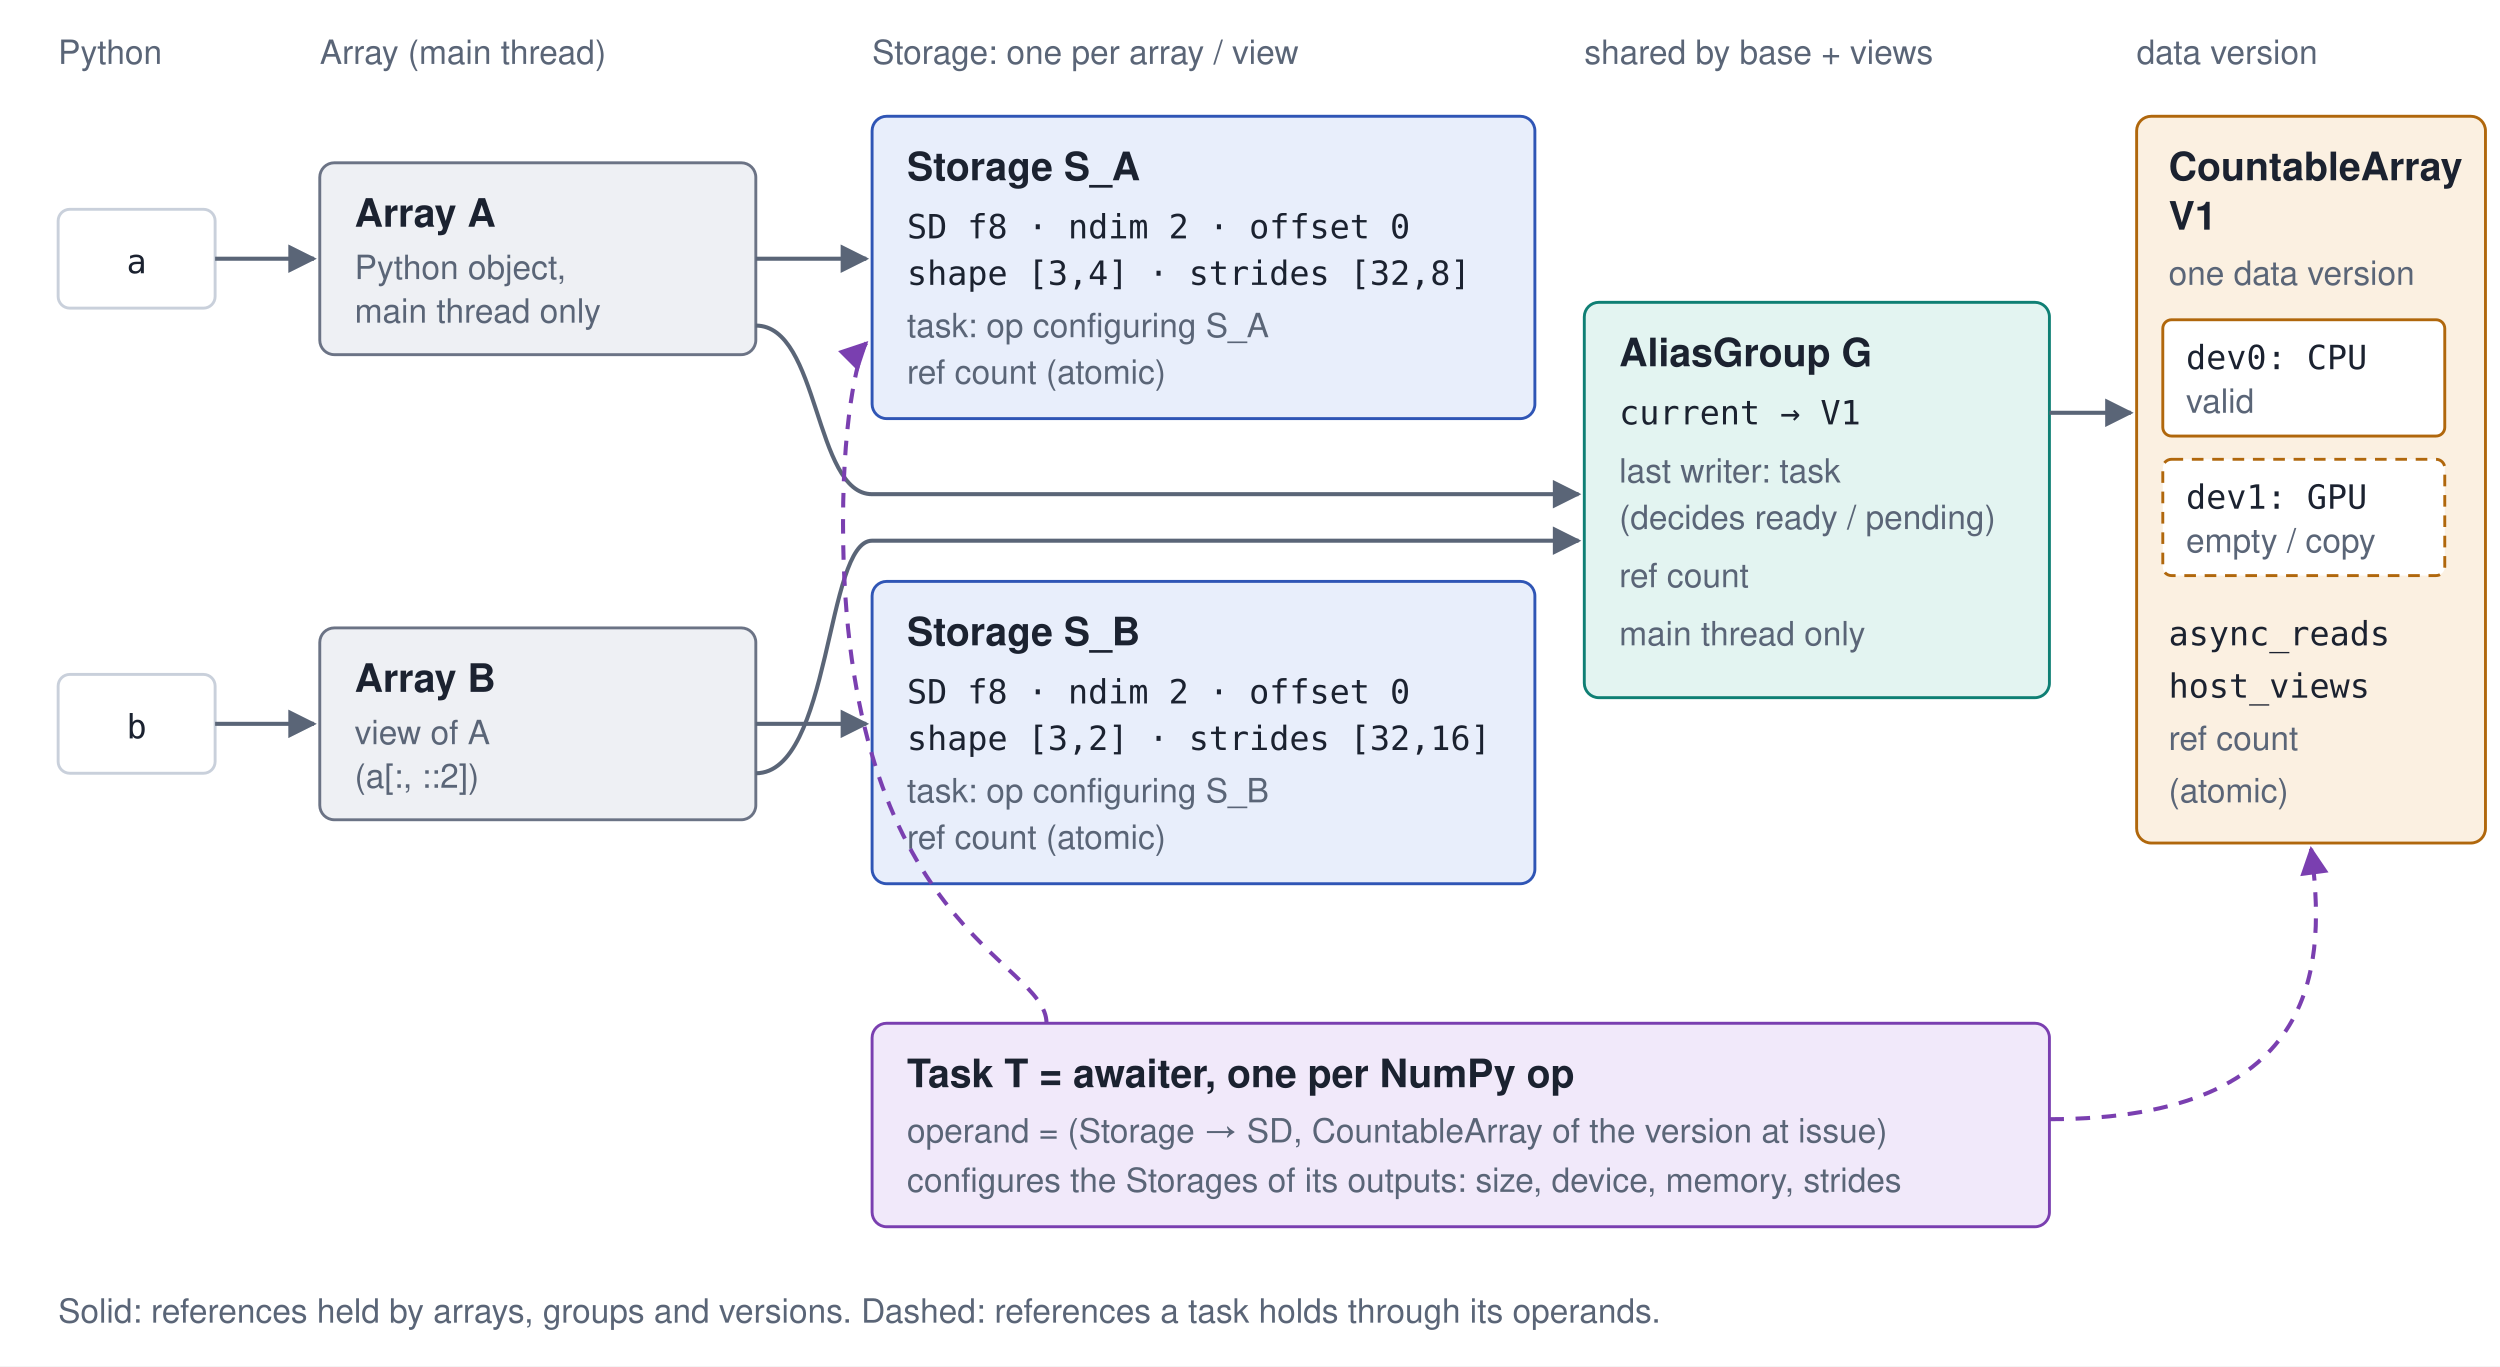
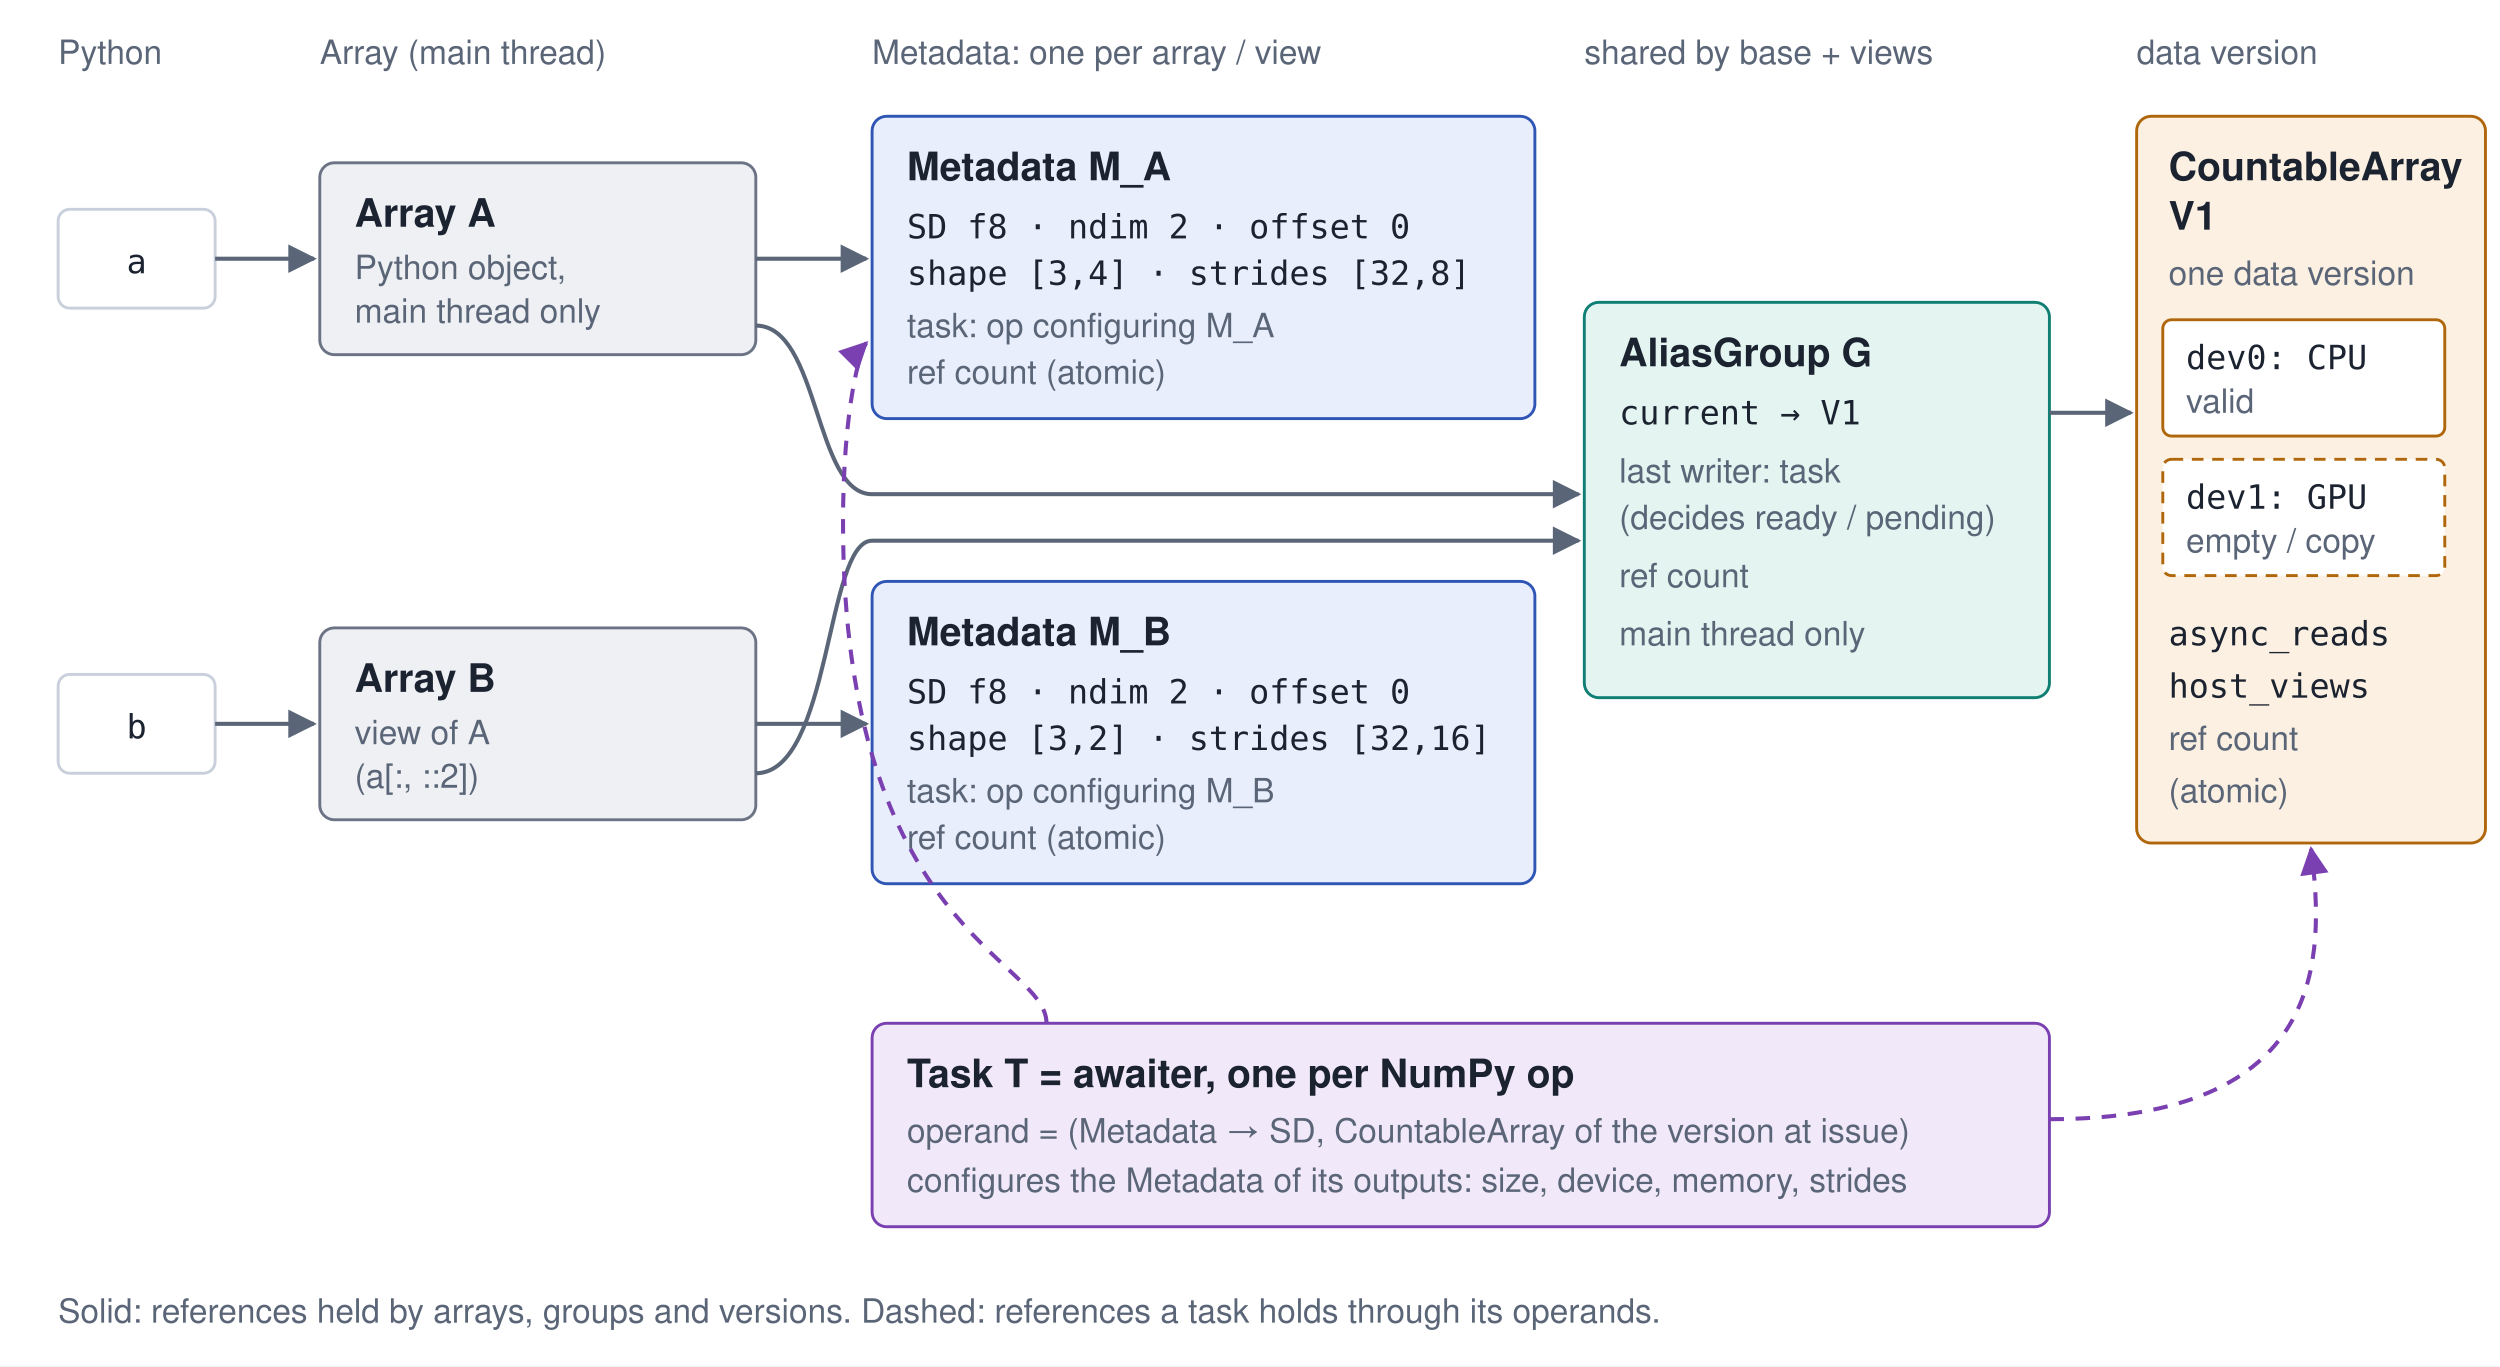
<svg xmlns="http://www.w3.org/2000/svg" viewBox="0 0 860 470" width="860" height="470">
  <style>
text { font-family: "IBM Plex Sans", "Segoe UI", Helvetica, Arial, sans-serif; fill: #1b2230; font-size: 13px; }
.mono { font-family: "IBM Plex Mono", Consolas, "DejaVu Sans Mono", monospace; font-size: 11.5px; }
.small { font-size: 11.5px; fill: #5a6577; }
.ttl { font-weight: 600; font-size: 13.5px; }
.arr { stroke: #5a6577; stroke-width: 1.4; fill: none; }
.cap { stroke: #7a3fb0; stroke-width: 1.4; fill: none; stroke-dasharray: 5 4; }
</style>
  <rect x="0" y="0" width="860" height="470" fill="#ffffff" />
  <defs>
    <marker id="ah" viewBox="0 0 10 10" refX="9" refY="5" markerWidth="7" markerHeight="7" orient="auto-start-reverse">
      <path d="M0,0 L10,5 L0,10 z" fill="#5a6577" />
    </marker>
    <marker id="aht" viewBox="0 0 10 10" refX="9" refY="5" markerWidth="7" markerHeight="7" orient="auto-start-reverse">
      <path d="M0,0 L10,5 L0,10 z" fill="#7a3fb0" />
    </marker>
  </defs>
  <text x="20" y="22" class="small">Python</text>
  <text x="110" y="22" class="small">Array (main thread)</text>
-   <text x="300" y="22" class="small">Storage: one per array / view</text>
+   <text x="300" y="22" class="small">Metadata: one per array / view</text>
  <text x="545" y="22" class="small">shared by base + views</text>
  <text x="735" y="22" class="small">data version</text>
  <rect x="20" y="72" width="54" height="34" rx="4" fill="#ffffff" stroke="#c9d0db" />
  <text x="47" y="94" text-anchor="middle" class="mono">a</text>
  <rect x="20" y="232" width="54" height="34" rx="4" fill="#ffffff" stroke="#c9d0db" />
  <text x="47" y="254" text-anchor="middle" class="mono">b</text>
  <rect x="110" y="56" width="150" height="66" rx="5" fill="#eef0f4" stroke="#6b7385" />
  <text x="122" y="78" class="ttl">Array A</text>
  <text x="122" y="96" class="small">Python object,</text>
  <text x="122" y="111" class="small">main thread only</text>
  <rect x="110" y="216" width="150" height="66" rx="5" fill="#eef0f4" stroke="#6b7385" />
  <text x="122" y="238" class="ttl">Array B</text>
  <text x="122" y="256" class="small">view of A</text>
  <text x="122" y="271" class="small">(a[:, ::2])</text>
  <rect x="300" y="40" width="228" height="104" rx="5" fill="#e8eefb" stroke="#2f55b5" />
-   <text x="312" y="62" class="ttl">Storage S_A</text>
+   <text x="312" y="62" class="ttl">Metadata M_A</text>
  <text x="312" y="82" class="mono">SD f8 · ndim 2 · offset 0</text>
  <text x="312" y="98" class="mono">shape [3,4] · strides [32,8]</text>
-   <text x="312" y="116" class="small">task: op configuring S_A</text>
+   <text x="312" y="116" class="small">task: op configuring M_A</text>
  <text x="312" y="132" class="small">ref count (atomic)</text>
  <rect x="300" y="200" width="228" height="104" rx="5" fill="#e8eefb" stroke="#2f55b5" />
-   <text x="312" y="222" class="ttl">Storage S_B</text>
+   <text x="312" y="222" class="ttl">Metadata M_B</text>
  <text x="312" y="242" class="mono">SD f8 · ndim 2 · offset 0</text>
  <text x="312" y="258" class="mono">shape [3,2] · strides [32,16]</text>
-   <text x="312" y="276" class="small">task: op configuring S_B</text>
+   <text x="312" y="276" class="small">task: op configuring M_B</text>
  <text x="312" y="292" class="small">ref count (atomic)</text>
  <rect x="545" y="104" width="160" height="136" rx="5" fill="#e3f4f1" stroke="#0f7f74" />
  <text x="557" y="126" class="ttl">AliasGroup G</text>
  <text x="557" y="146" class="mono">current → V1</text>
  <text x="557" y="166" class="small">last writer: task</text>
  <text x="557" y="182" class="small">(decides ready / pending)</text>
  <text x="557" y="202" class="small">ref count</text>
  <text x="557" y="222" class="small">main thread only</text>
  <rect x="735" y="40" width="120" height="250" rx="5" fill="#fbf0e1" stroke="#b0670c" />
  <text x="746" y="62" class="ttl">CountableArray</text>
  <text x="746" y="79" class="ttl">V1</text>
  <text x="746" y="98" class="small">one data version</text>
  <rect x="744" y="110" width="97" height="40" rx="3" fill="#ffffff" stroke="#b0670c" />
  <text x="752" y="127" class="mono">dev0: CPU</text>
  <text x="752" y="142" class="small">valid</text>
  <rect x="744" y="158" width="97" height="40" rx="3" fill="#ffffff" stroke="#b0670c" stroke-dasharray="4 3" />
  <text x="752" y="175" class="mono">dev1: GPU</text>
  <text x="752" y="190" class="small">empty / copy</text>
  <text x="746" y="222" class="mono">async_reads</text>
  <text x="746" y="240" class="mono">host_views</text>
  <text x="746" y="258" class="small">ref count</text>
  <text x="746" y="276" class="small">(atomic)</text>
  <rect x="300" y="352" width="405" height="70" rx="5" fill="#f1e9fa" stroke="#7a3fb0" />
  <text x="312" y="374" class="ttl">Task T = awaiter, one per NumPy op</text>
-   <text x="312" y="393" class="small">operand = (Storage → SD, CountableArray of the version at issue)</text>
-   <text x="312" y="410" class="small">configures the Storages of its outputs: size, device, memory, strides</text>
+   <text x="312" y="393" class="small">operand = (Metadata → SD, CountableArray of the version at issue)</text>
+   <text x="312" y="410" class="small">configures the Metadata of its outputs: size, device, memory, strides</text>
  <path class="arr" d="M74,89 L108,89" marker-end="url(#ah)" />
  <path class="arr" d="M74,249 L108,249" marker-end="url(#ah)" />
  <path class="arr" d="M260,89 L298,89" marker-end="url(#ah)" />
  <path class="arr" d="M260,249 L298,249" marker-end="url(#ah)" />
  <path class="arr" d="M260,112 C282,112 280,170 300,170 L543,170" marker-end="url(#ah)" />
  <path class="arr" d="M260,266 C286,266 284,186 300,186 L543,186" marker-end="url(#ah)" />
  <path class="arr" d="M705,142 L733,142" marker-end="url(#ah)" />
  <path class="cap" d="M360,352 C360,330 290,320 290,180 C290,140 296,120 298,118" marker-end="url(#aht)" />
  <path class="cap" d="M705,385 C800,385 800,330 795,292" marker-end="url(#aht)" />
  <text x="20" y="455" class="small">Solid: references held by arrays, groups and versions. Dashed: references a task holds through its operands.</text>
</svg>
